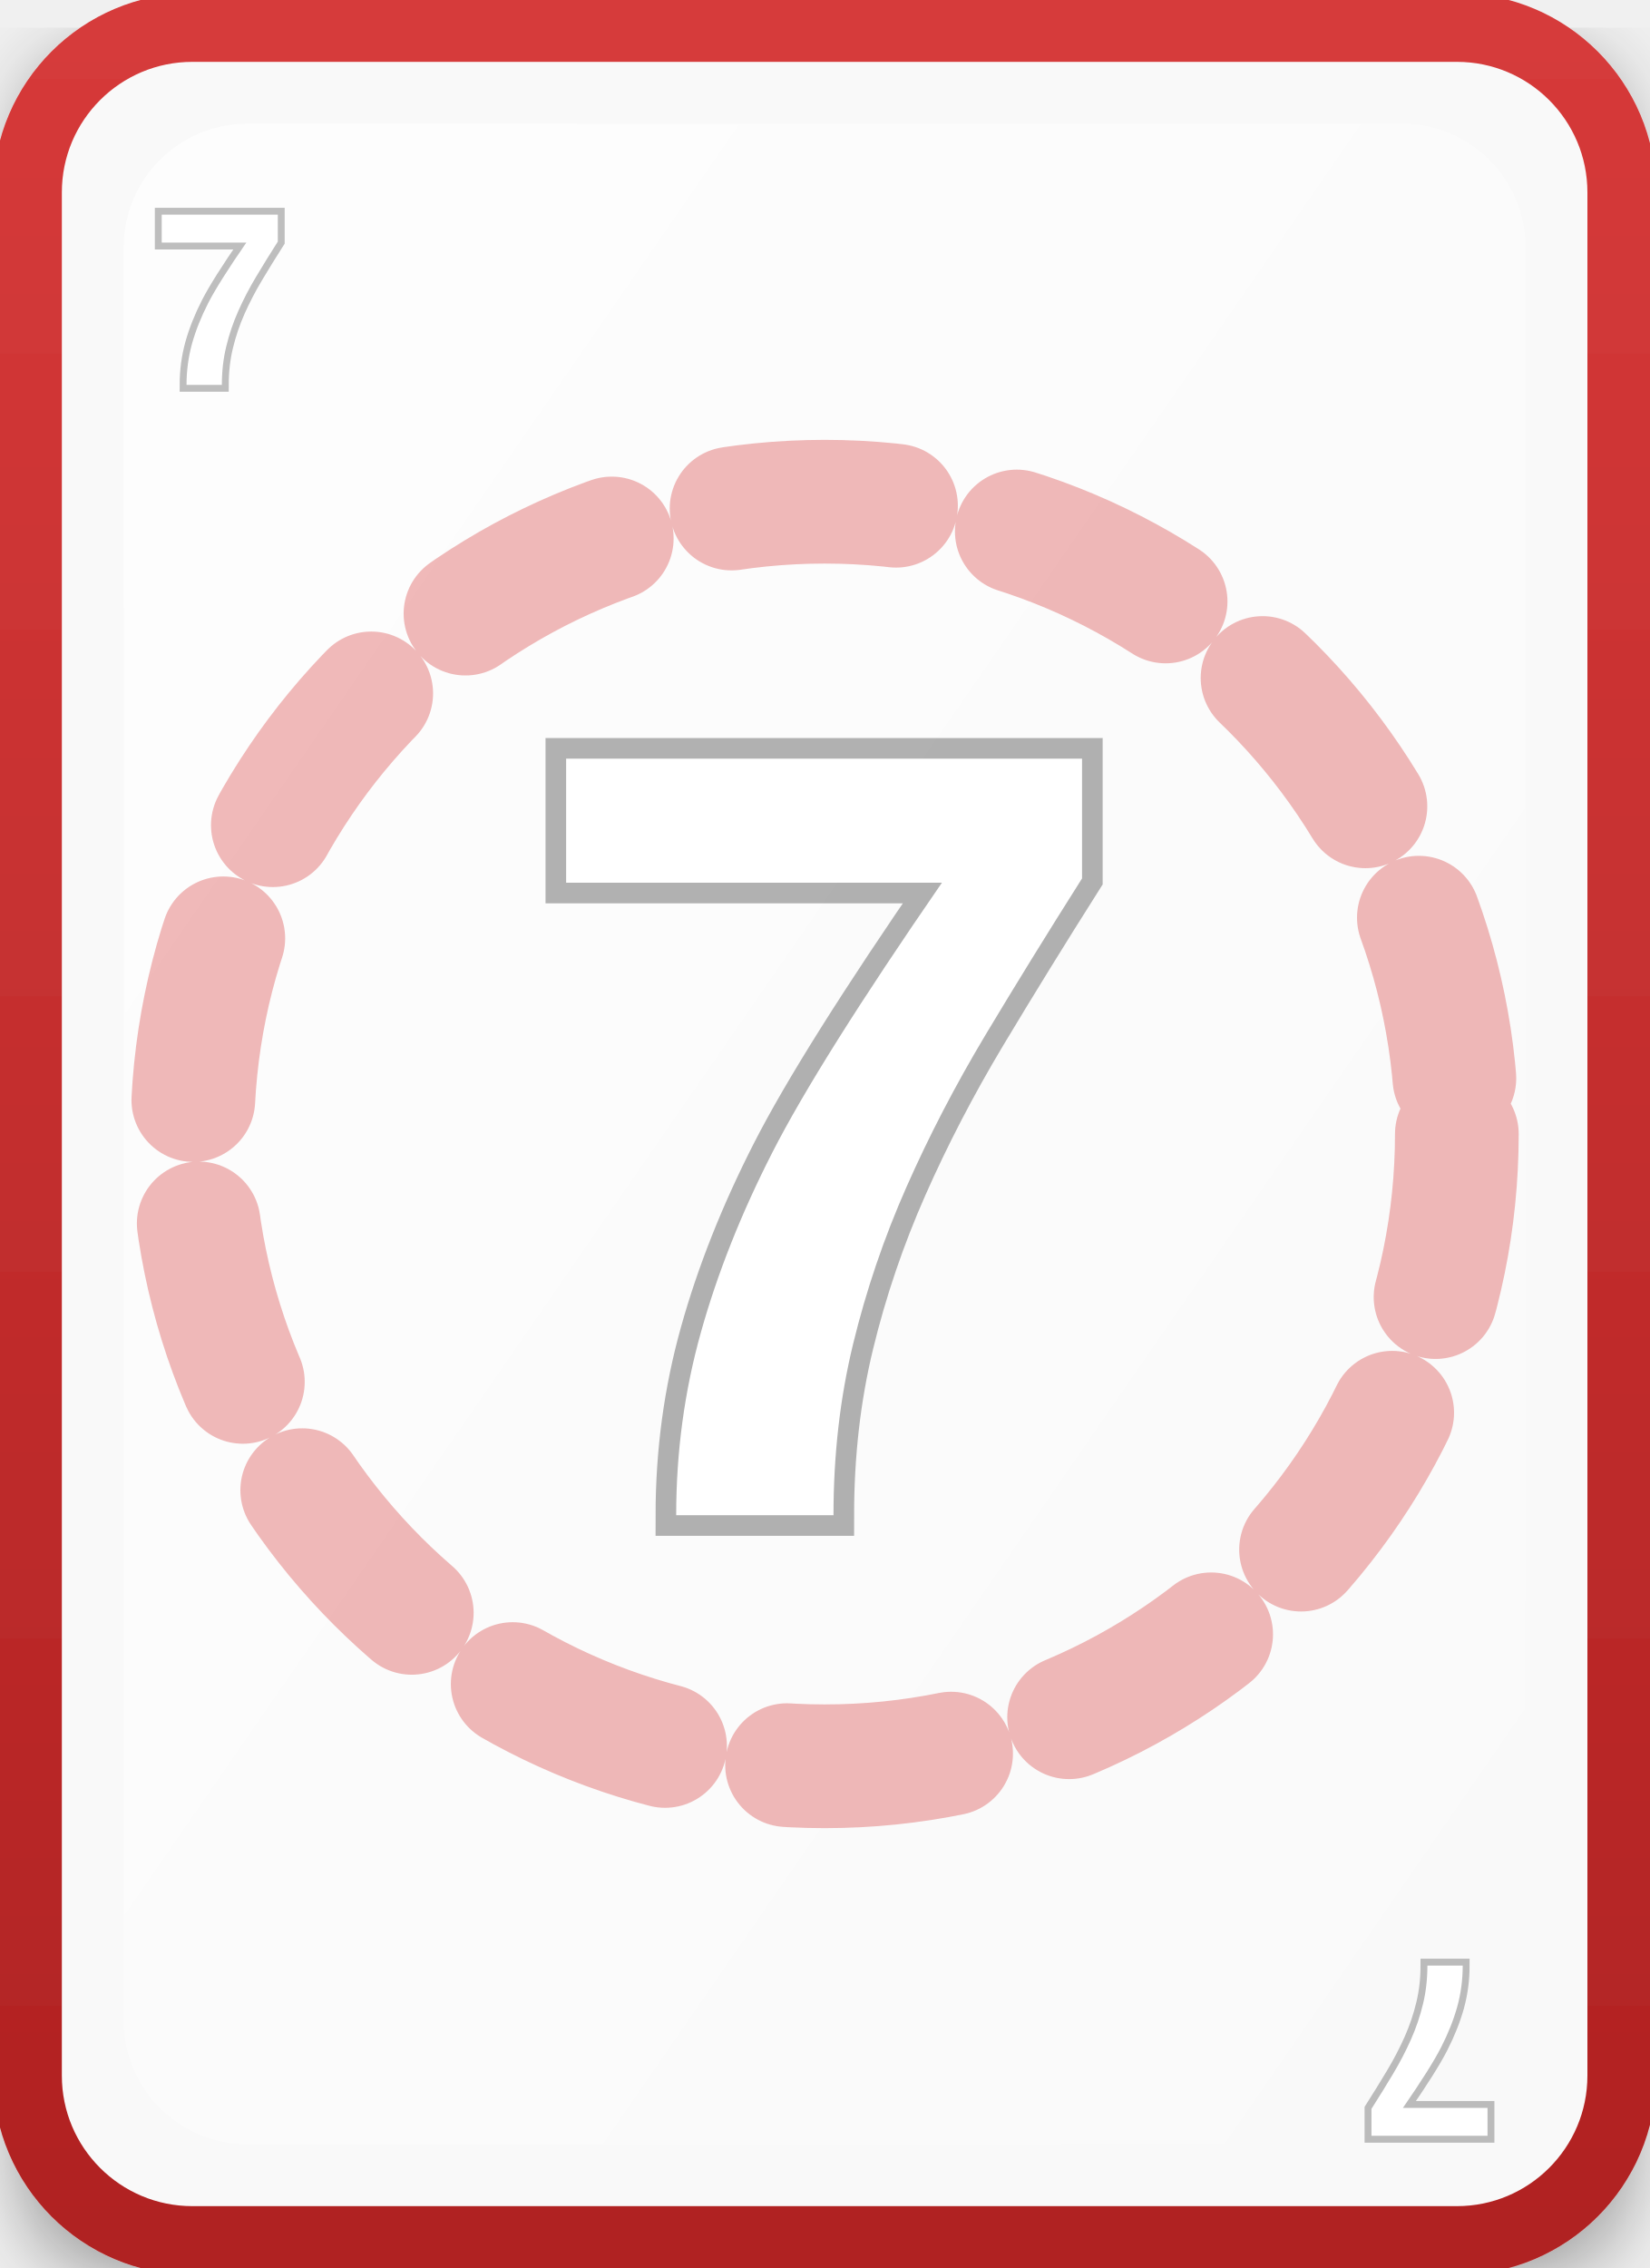
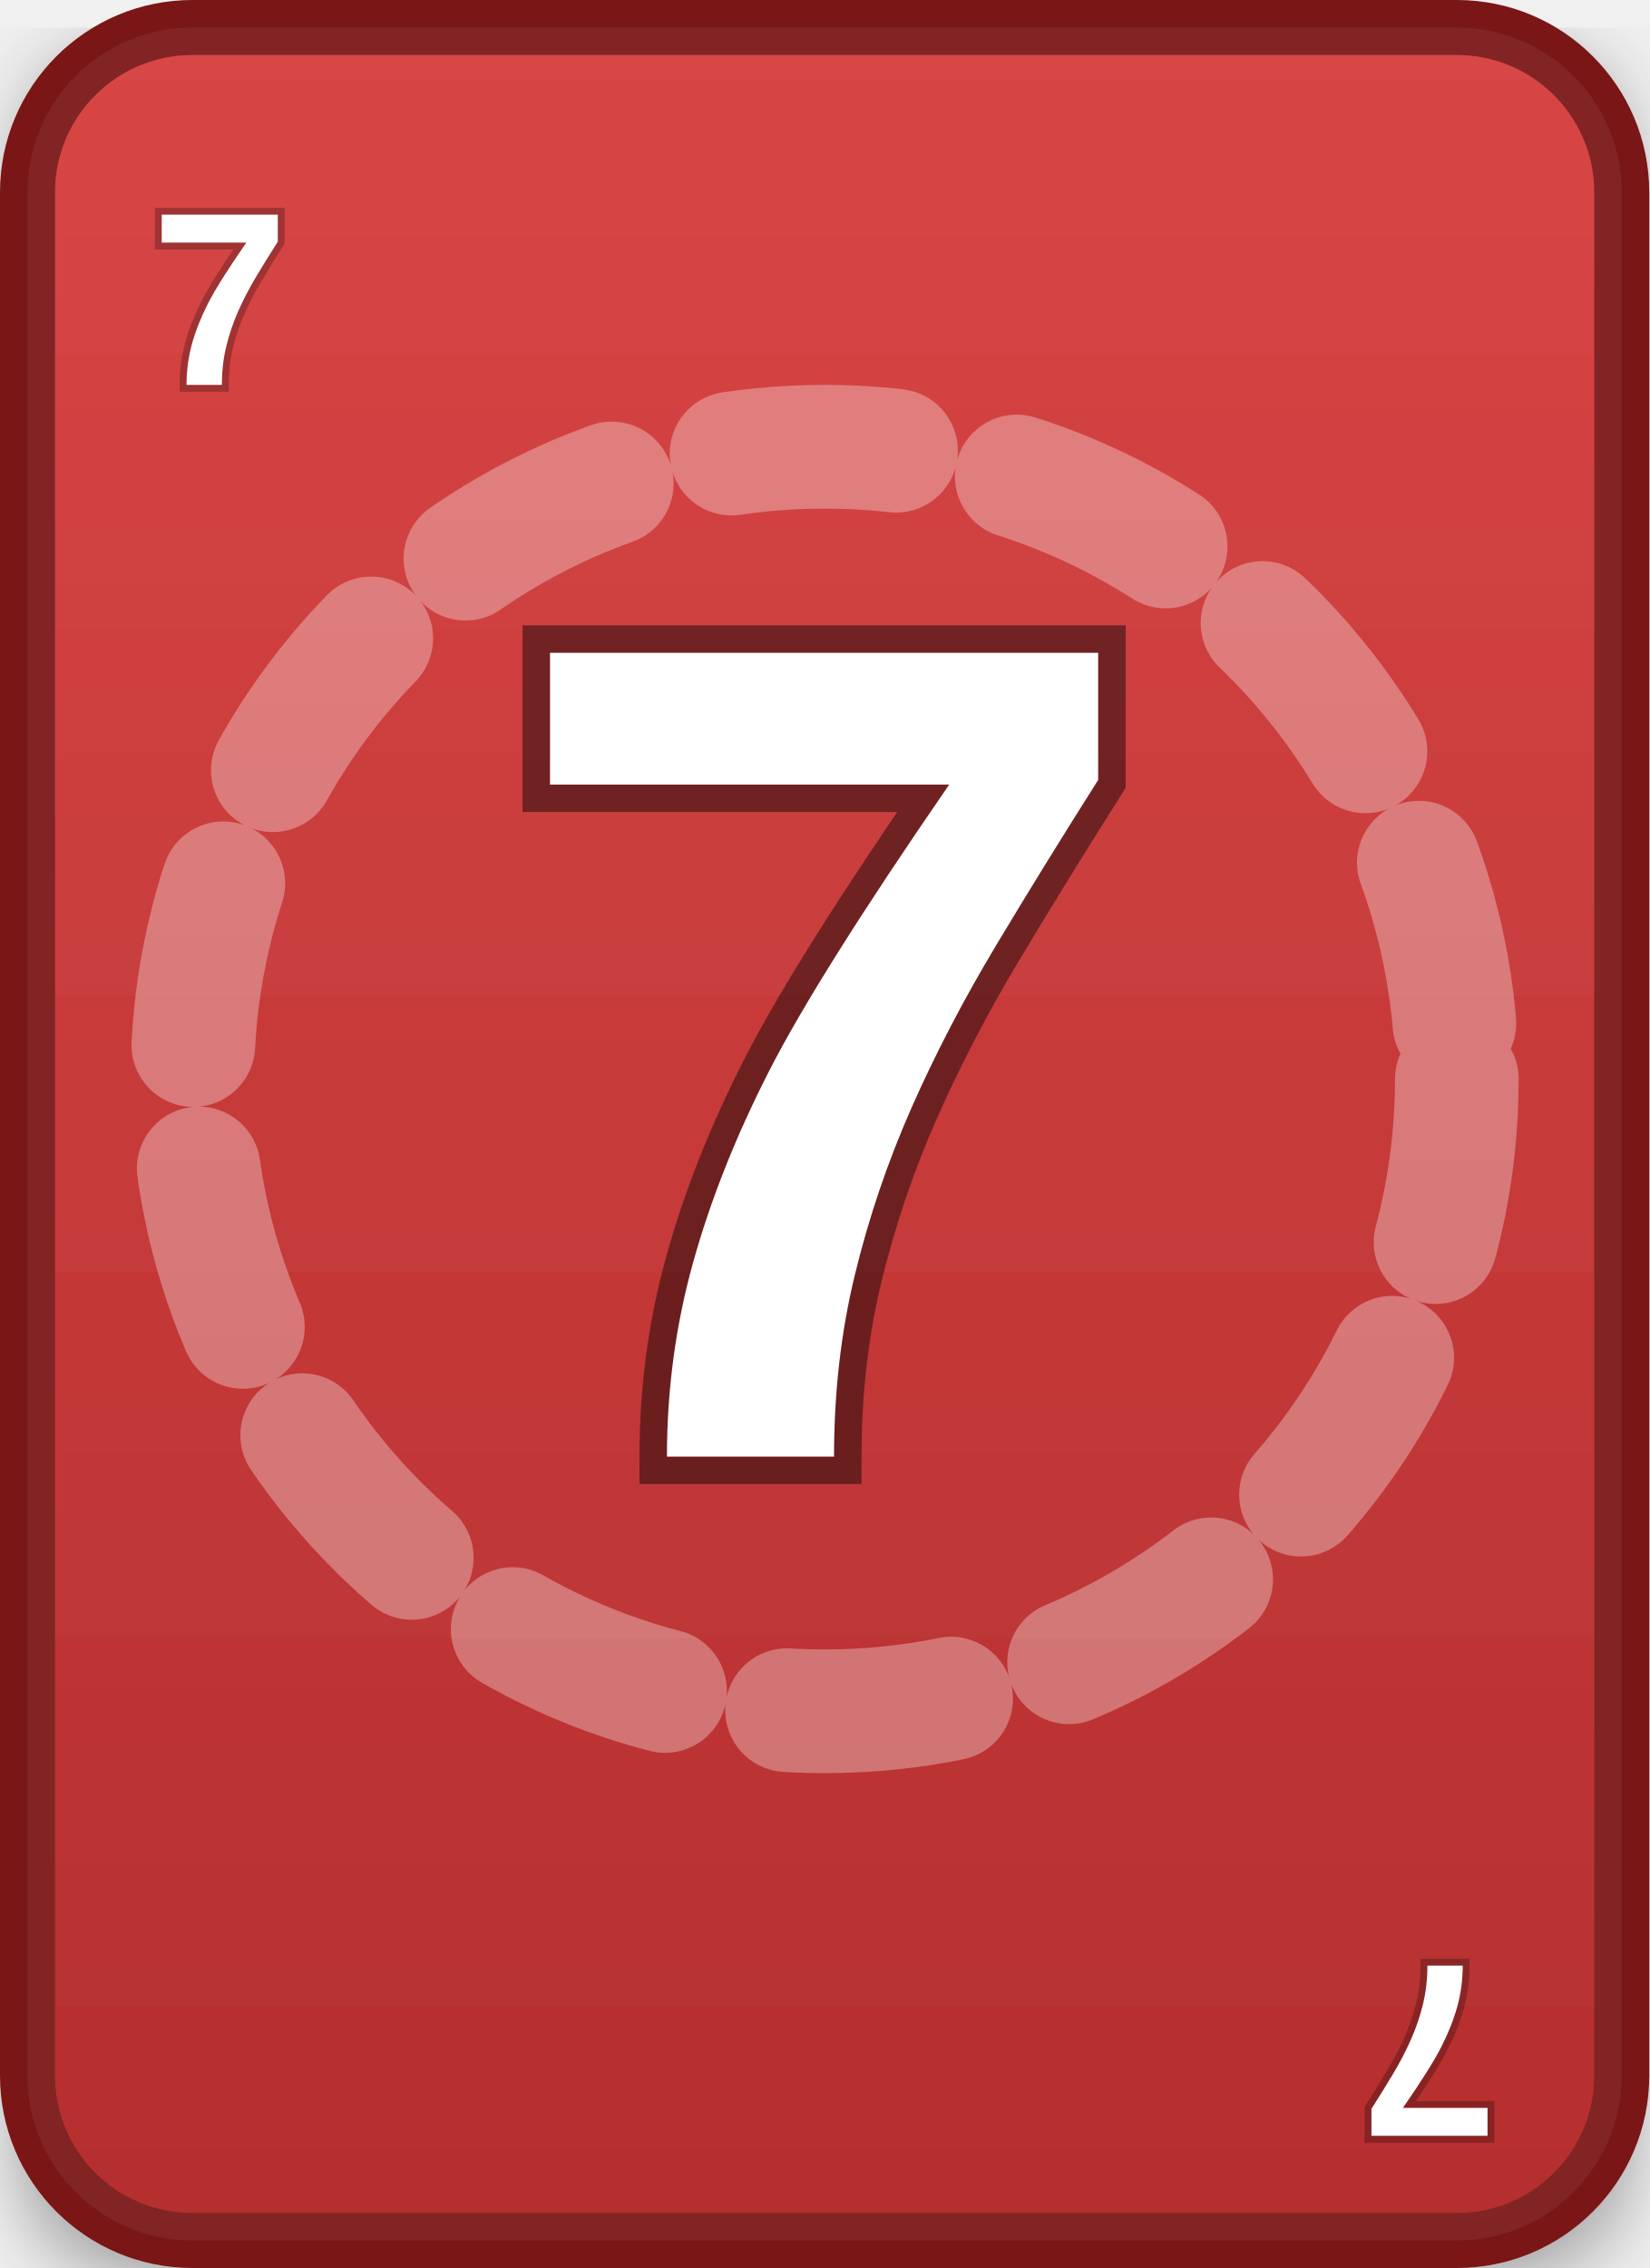
- <svg xmlns="http://www.w3.org/2000/svg" viewBox="0 0 240 330" width="240" height="330" shape-rendering="geometricPrecision" text-rendering="geometricPrecision">
+ <svg xmlns="http://www.w3.org/2000/svg" viewBox="0 0 240 330" width="240" height="330">
  <defs>
-     <linearGradient id="grad_red_7" x1="0" y1="0" x2="0" y2="1">
+     <linearGradient id="grad_red_7_filled" x1="0" y1="0" x2="0" y2="1">
      <stop offset="0%" stop-color="#d63a3a" />
      <stop offset="100%" stop-color="#b02222" />
-     </linearGradient>
-     <linearGradient id="inner_red_7" x1="0" y1="0" x2="1" y2="1">
-       <stop offset="0%" stop-color="#ffffff" stop-opacity="0.75" />
-       <stop offset="100%" stop-color="#ffffff" stop-opacity="0" />
    </linearGradient>
    <filter id="shadow" x="-10%" y="-10%" width="120%" height="120%">
      <feDropShadow dx="0" dy="4" stdDeviation="6" flood-color="rgba(0,0,0,0.35)" />
    </filter>
  </defs>
-   <rect x="4" y="4" rx="24" ry="24" width="232" height="322" fill="#f9f9f9" stroke="url(#grad_red_7)" stroke-width="10" filter="url(#shadow)" />
-   <rect x="18" y="18" rx="18" ry="18" width="204" height="294" fill="url(#inner_red_7)" />
-   <circle cx="120" cy="165" r="92" fill="none" stroke="#d63a3a" stroke-width="18" stroke-linecap="round" stroke-dasharray="24 18" opacity="0.35" />
+   <rect x="4" y="4" rx="24" ry="24" width="232" height="322" fill="url(#grad_red_7_filled)" stroke="#7a1414" stroke-width="8" filter="url(#shadow)" />
+   <rect x="4" y="4" rx="24" ry="24" width="232" height="322" fill="rgba(255,255,255,0.06)" />
+   <circle cx="120" cy="157" r="92" fill="none" stroke="rgba(255,255,255,0.32)" stroke-width="18" stroke-linecap="round" stroke-dasharray="24 18" />
  <g font-family="Arial, sans-serif" font-size="36" font-weight="700" fill="#ffffff" stroke="rgba(0,0,0,0.25)" stroke-width="2" paint-order="stroke" text-anchor="middle">
    <text x="32" y="56">7</text>
    <text x="208" y="286" transform="rotate(180 208 286)">7</text>
  </g>
-   <g font-family="Arial, sans-serif" font-size="160" font-weight="800" fill="#ffffff" stroke="rgba(0,0,0,0.3)" stroke-width="6" paint-order="stroke" text-anchor="middle" dominant-baseline="central">
-     <text x="120" y="165">7</text>
+   <g font-family="Arial, sans-serif" font-size="170" font-weight="900" fill="#ffffff" stroke="rgba(0,0,0,0.45)" stroke-width="8" paint-order="stroke" text-anchor="middle" dominant-baseline="central">
+     <text x="120" y="153">7</text>
  </g>
</svg>
